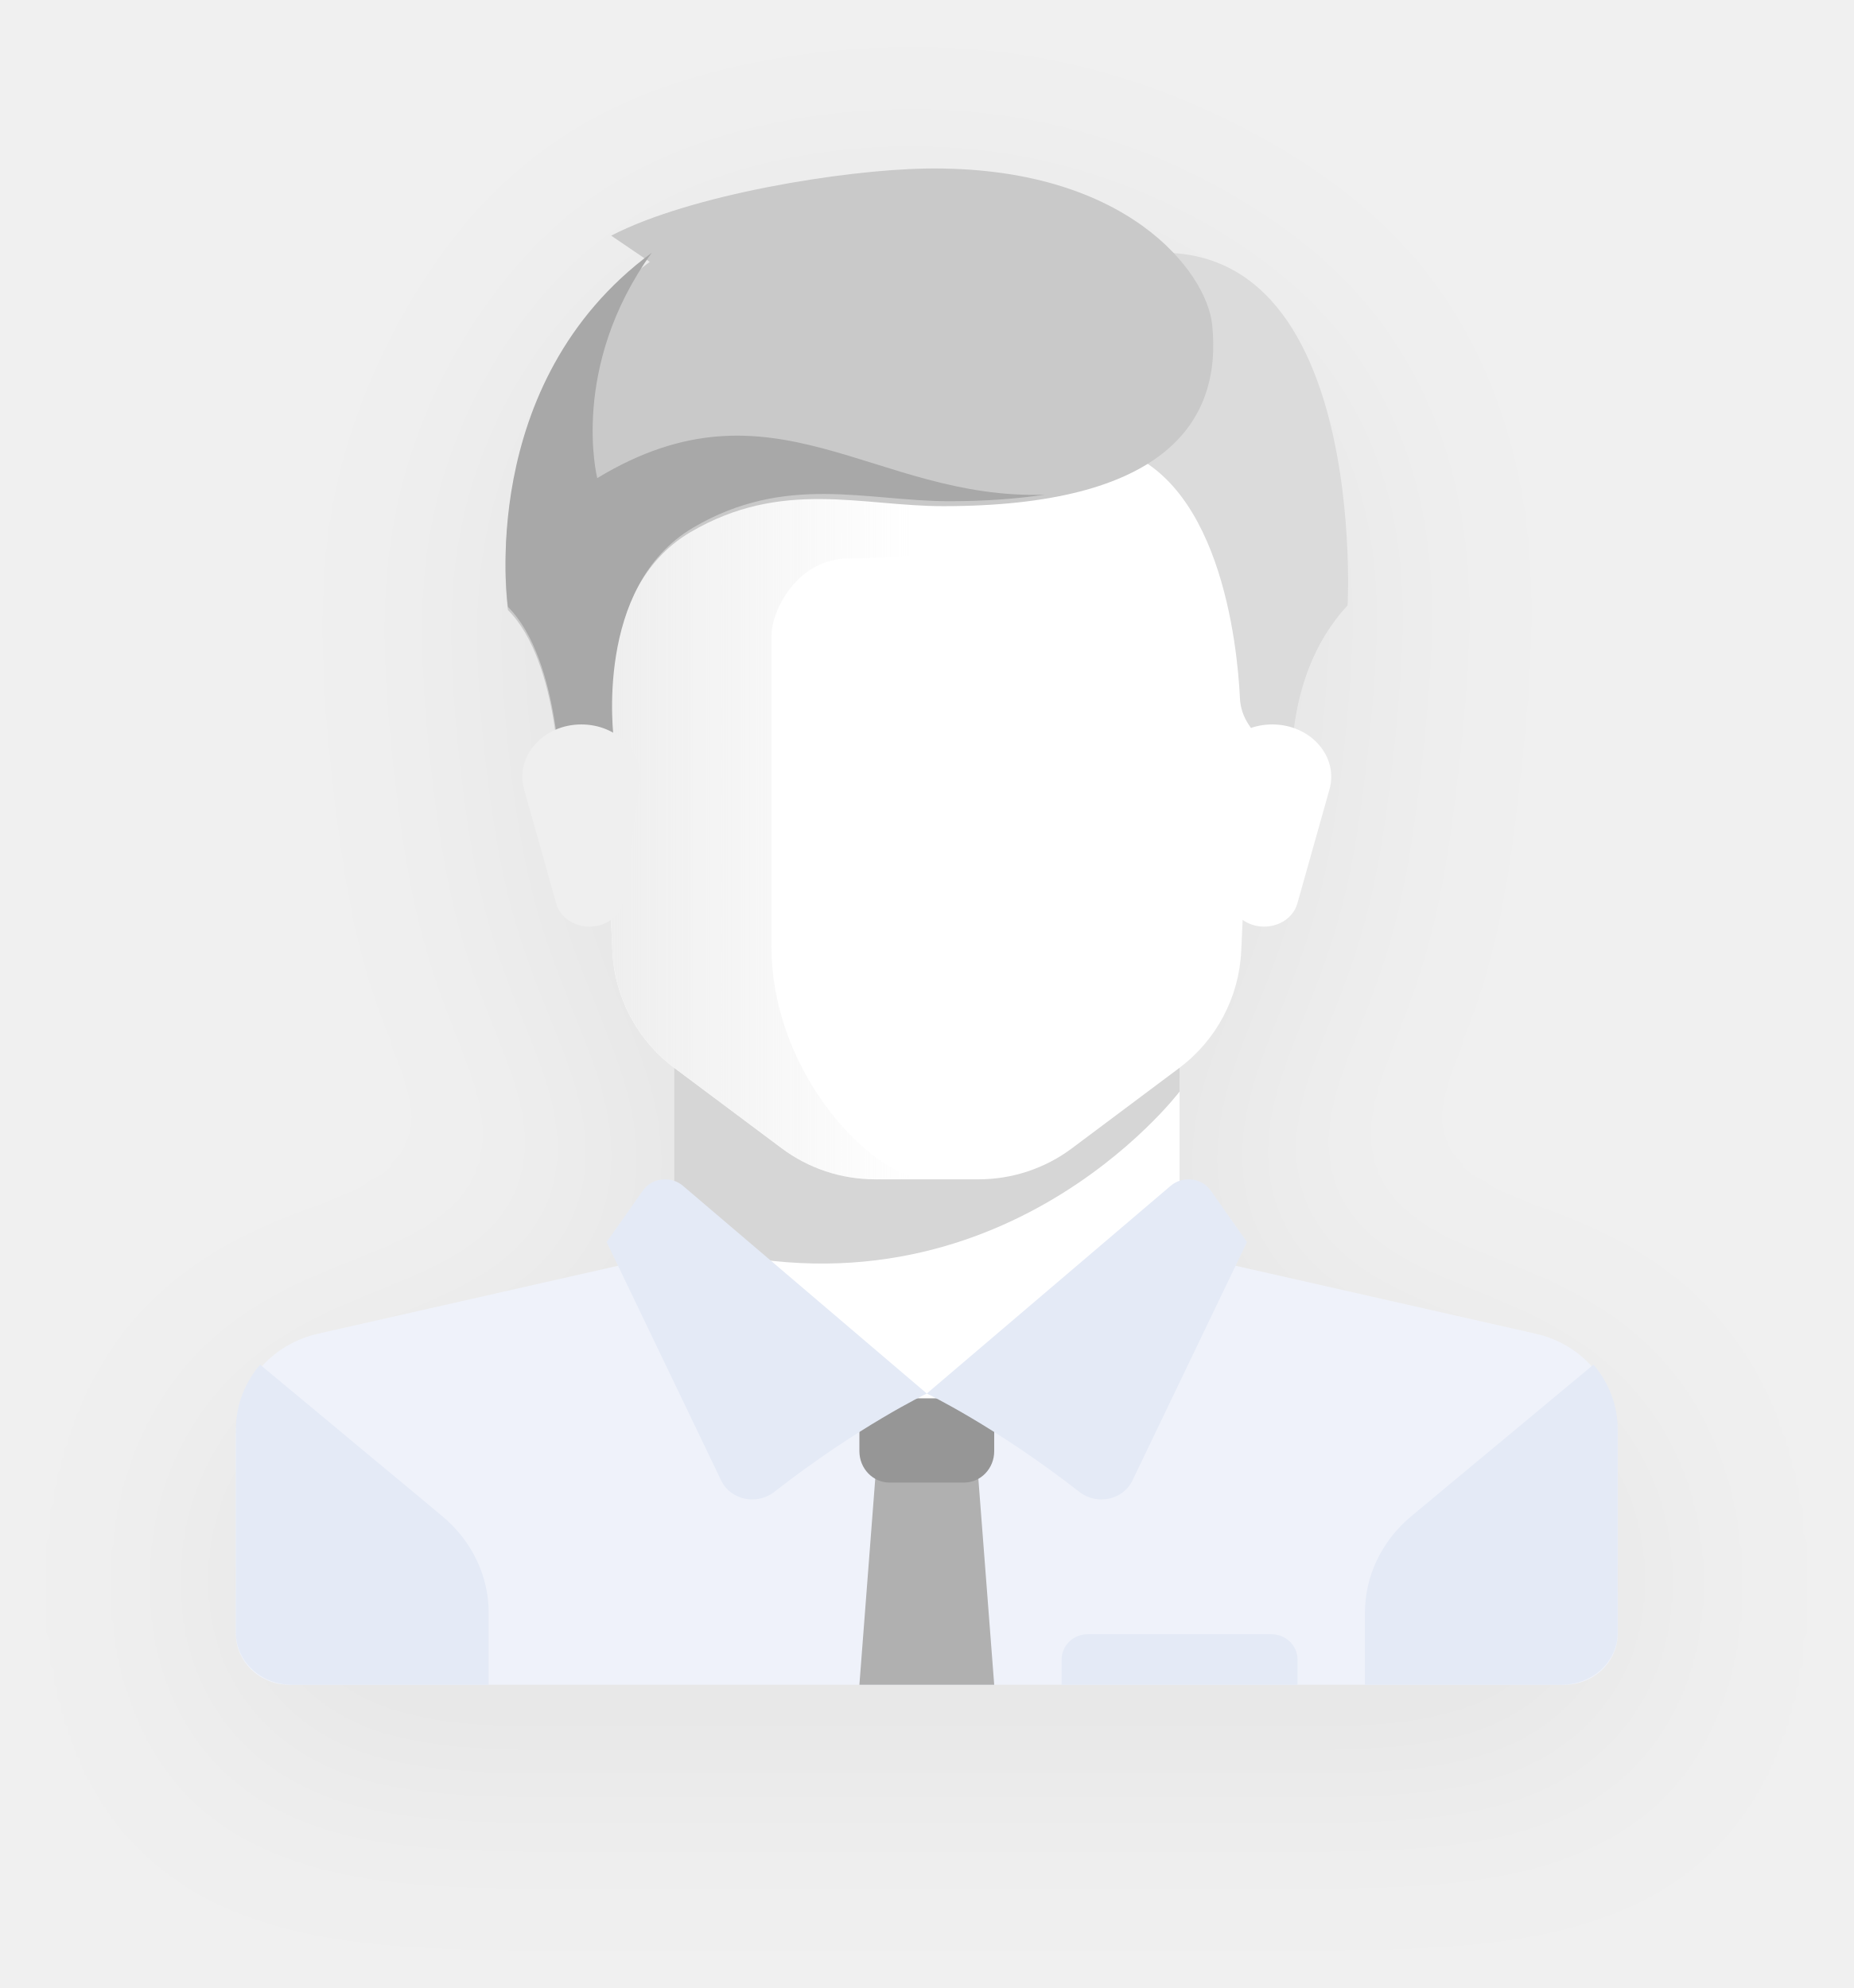
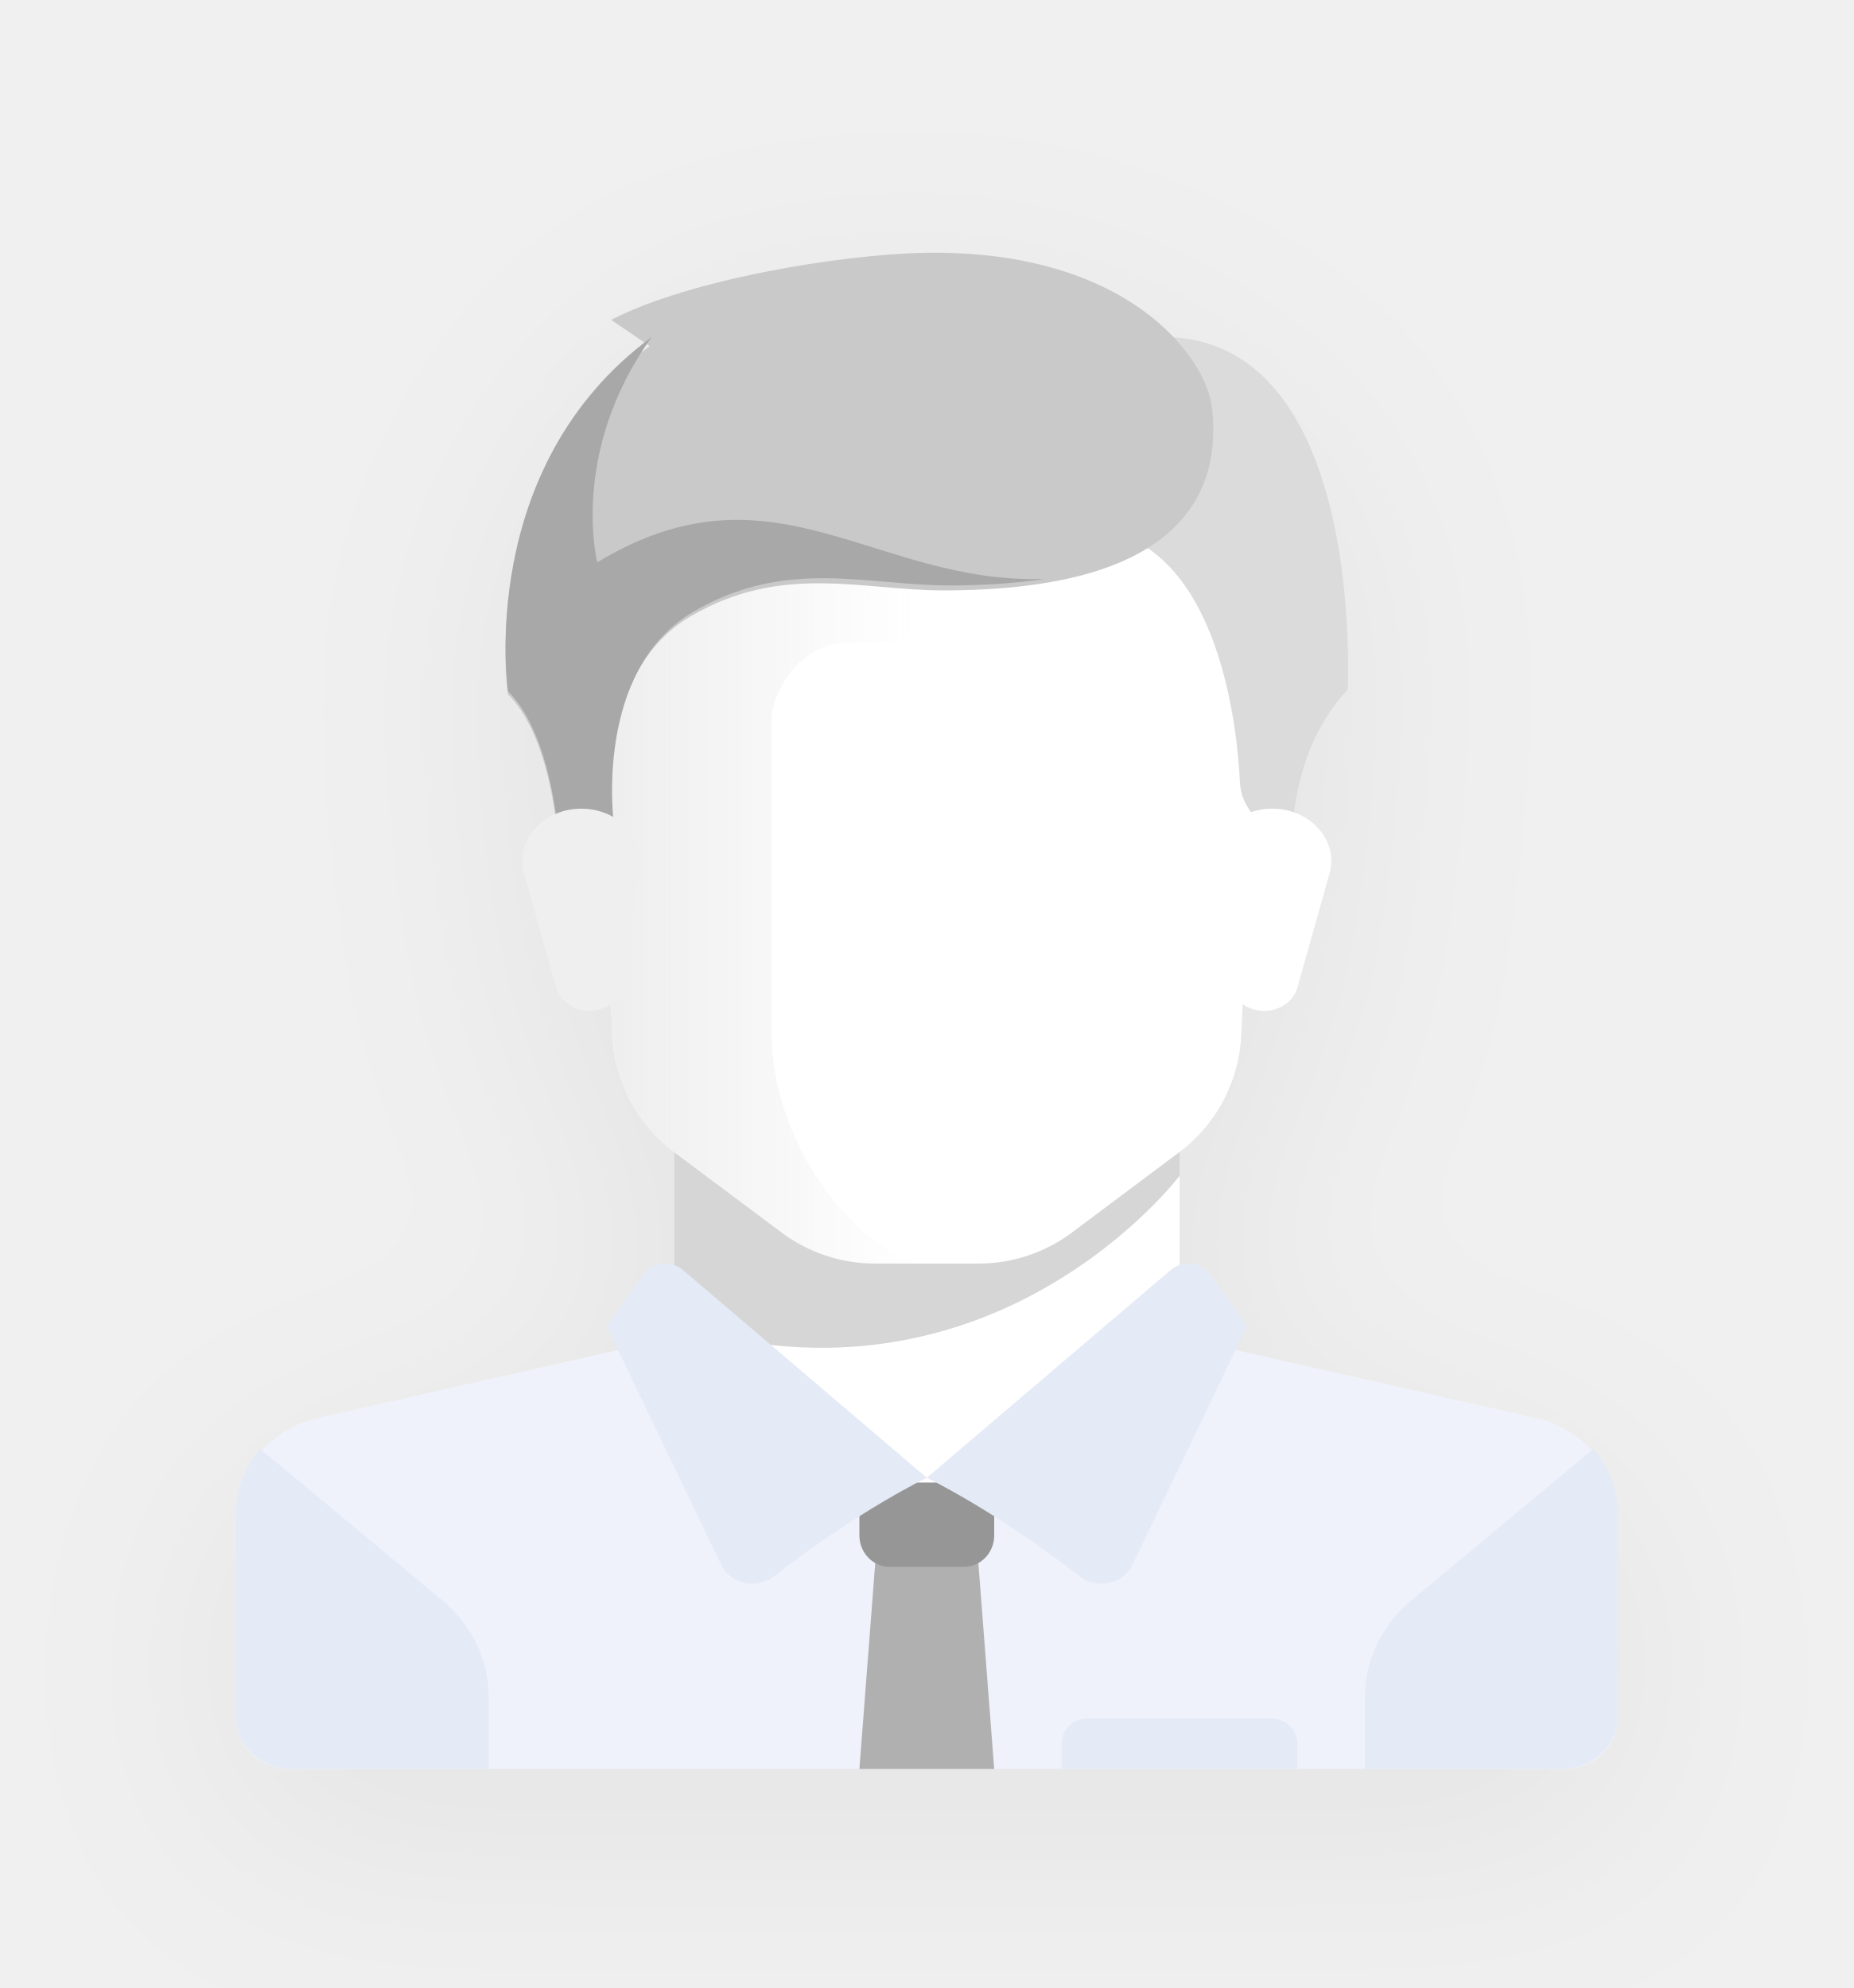
- <svg xmlns="http://www.w3.org/2000/svg" width="110" height="118" viewBox="0 0 110 118" fill="none">
+ <svg xmlns="http://www.w3.org/2000/svg" width="110" height="118" viewBox="0 -5 110 118" fill="none">
  <g filter="url(#filter0_d_220_35)">
    <path d="M70 74.2V63H40V74.2L55 87L70 74.2Z" fill="white" />
    <path d="M91.138 79.166L71.624 74.747C71.329 74.68 71.058 74.567 70.805 74.429L55 83.303L39.812 74C39.419 74.356 38.931 74.621 38.376 74.747L18.863 79.166C16.014 79.812 14 82.259 14 85.076V96.964C14 98.641 15.412 100 17.154 100H92.846C94.588 100 96 98.641 96 96.964V85.076C96 82.259 93.987 79.811 91.138 79.166Z" fill="#EFF2FA" />
    <path d="M40 63V73.615C58.896 79.486 70 64.793 70 64.793V63H40V63Z" fill="#D6D6D6" />
    <path d="M35 27L36.341 56.442C36.466 59.192 37.817 61.743 40.023 63.395L46.385 68.157C47.982 69.353 49.926 70 51.923 70H58.077C60.074 70 62.018 69.353 63.615 68.157L69.977 63.395C72.183 61.743 73.534 59.192 73.659 56.442L75 27C75 27 35 27 35 27Z" fill="white" />
    <path d="M50.404 33.143C56.566 33.143 65.808 31.607 68 27H35L36.342 56.442C36.468 59.192 37.82 61.743 40.03 63.395L46.399 68.157C47.999 69.353 49.944 70 51.944 70H55.025C51.944 70 45.783 63.857 45.783 56.179C45.783 52.423 45.783 42.357 45.783 37.75C45.783 36.214 47.323 33.143 50.404 33.143Z" fill="url(#paint0_linear_220_35)" />
    <path d="M26.235 89.984L15.435 81C14.531 82.061 14 83.396 14 84.826V96.913C14 98.618 15.492 100 17.333 100H29V95.724C29 93.534 27.995 91.447 26.235 89.984Z" fill="#E4EAF6" />
    <path d="M83.765 89.984L94.564 81C95.469 82.061 96 83.396 96 84.826V96.913C96 98.618 94.508 100 92.667 100H81V95.724C81 93.534 82.005 91.447 83.765 89.984Z" fill="#E4EAF6" />
    <path d="M59 100H51L52 87H58L59 100Z" fill="#B0B0B0" />
    <path d="M59 83H51V86.137C51 87.166 51.801 88 52.789 88H57.211C58.199 88 59 87.166 59 86.137V83H59Z" fill="#969696" />
    <path d="M40.528 70.385L55 82.715C55 82.715 50.947 84.652 45.945 88.555C44.913 89.361 43.353 89.034 42.8 87.882L36 73.722L38.151 70.668C38.686 69.907 39.81 69.774 40.528 70.385Z" fill="#E4EAF6" />
    <path d="M69.472 70.385L55 82.715C55 82.715 59.053 84.652 64.055 88.555C65.087 89.361 66.647 89.034 67.201 87.882L74 73.722L71.849 70.668C71.314 69.907 70.19 69.774 69.472 70.385Z" fill="#E4EAF6" />
    <path d="M64 15.982L65.517 26.453C72.441 27.806 73.439 38.421 73.583 41.452C73.609 42.003 73.788 42.534 74.094 42.997L76.736 47C76.736 47 75.832 40.381 79.972 35.936C79.972 35.936 81.394 9.66 64 15.982Z" fill="#DBDBDB" />
    <path d="M78.894 46.861L76.987 53.634C76.761 54.437 75.949 55 75.017 55C73.993 55 73.13 54.323 73.003 53.42L72.028 46.492C71.767 44.638 73.394 43 75.499 43H75.5C77.776 43 79.446 44.9 78.894 46.861Z" fill="white" />
    <path d="M36.27 13.987L38.559 15.544C28.209 23.155 30.143 36.21 30.143 36.21C33.239 39.293 33.239 47 33.239 47L36.334 43.917C36.334 43.917 35.139 35.011 40.977 31.585C46.394 28.406 51.134 30.044 55.971 30.044C68.933 30.044 72.561 25.179 71.932 19.254C71.607 16.188 66.9 9.802 54.907 10.005C50.067 10.087 40.978 11.546 36.27 13.987Z" fill="#C9C9C9" />
    <path d="M35.443 28.378C35.443 28.378 33.775 21.811 38.681 15C28.183 22.743 30.145 36.023 30.145 36.023C33.285 39.159 33.285 47 33.285 47L36.424 43.864C36.424 43.864 35.212 34.804 41.133 31.319C46.627 28.084 51.434 29.75 56.339 29.75C58.477 29.75 60.34 29.608 62 29.362C51.876 29.701 45.908 22.04 35.443 28.378Z" fill="#A8A8A8" />
    <path d="M31.106 46.861L33.013 53.634C33.239 54.437 34.051 55 34.983 55C36.007 55 36.87 54.323 36.997 53.42L37.972 46.492C38.233 44.638 36.606 43 34.502 43H34.5C32.224 43 30.554 44.9 31.106 46.861Z" fill="#EFEFEF" />
    <path d="M75.445 97H64.555C63.696 97 63 97.672 63 98.5V100H77V98.5C77 97.672 76.303 97 75.445 97Z" fill="#E4EAF6" />
  </g>
  <defs>
    <filter id="filter0_d_220_35" x="0" y="0" width="110" height="118" filterUnits="userSpaceOnUse" color-interpolation-filters="sRGB">
      <feFlood flood-opacity="0" result="BackgroundImageFix" />
      <feColorMatrix in="SourceAlpha" type="matrix" values="0 0 0 0 0 0 0 0 0 0 0 0 0 0 0 0 0 0 127 0" result="hardAlpha" />
      <feOffset dy="4" />
      <feGaussianBlur stdDeviation="7" />
      <feColorMatrix type="matrix" values="0 0 0 0 0 0 0 0 0 0 0 0 0 0 0 0 0 0 0.05 0" />
      <feBlend mode="normal" in2="BackgroundImageFix" result="effect1_dropShadow_220_35" />
      <feBlend mode="normal" in="SourceGraphic" in2="effect1_dropShadow_220_35" result="shape" />
    </filter>
    <linearGradient id="paint0_linear_220_35" x1="33.02" y1="55.219" x2="54.14" y2="55.219" gradientUnits="userSpaceOnUse">
      <stop stop-color="#EBEBEB" />
      <stop offset="1" stop-color="#EBEBEB" stop-opacity="0" />
    </linearGradient>
  </defs>
</svg>
